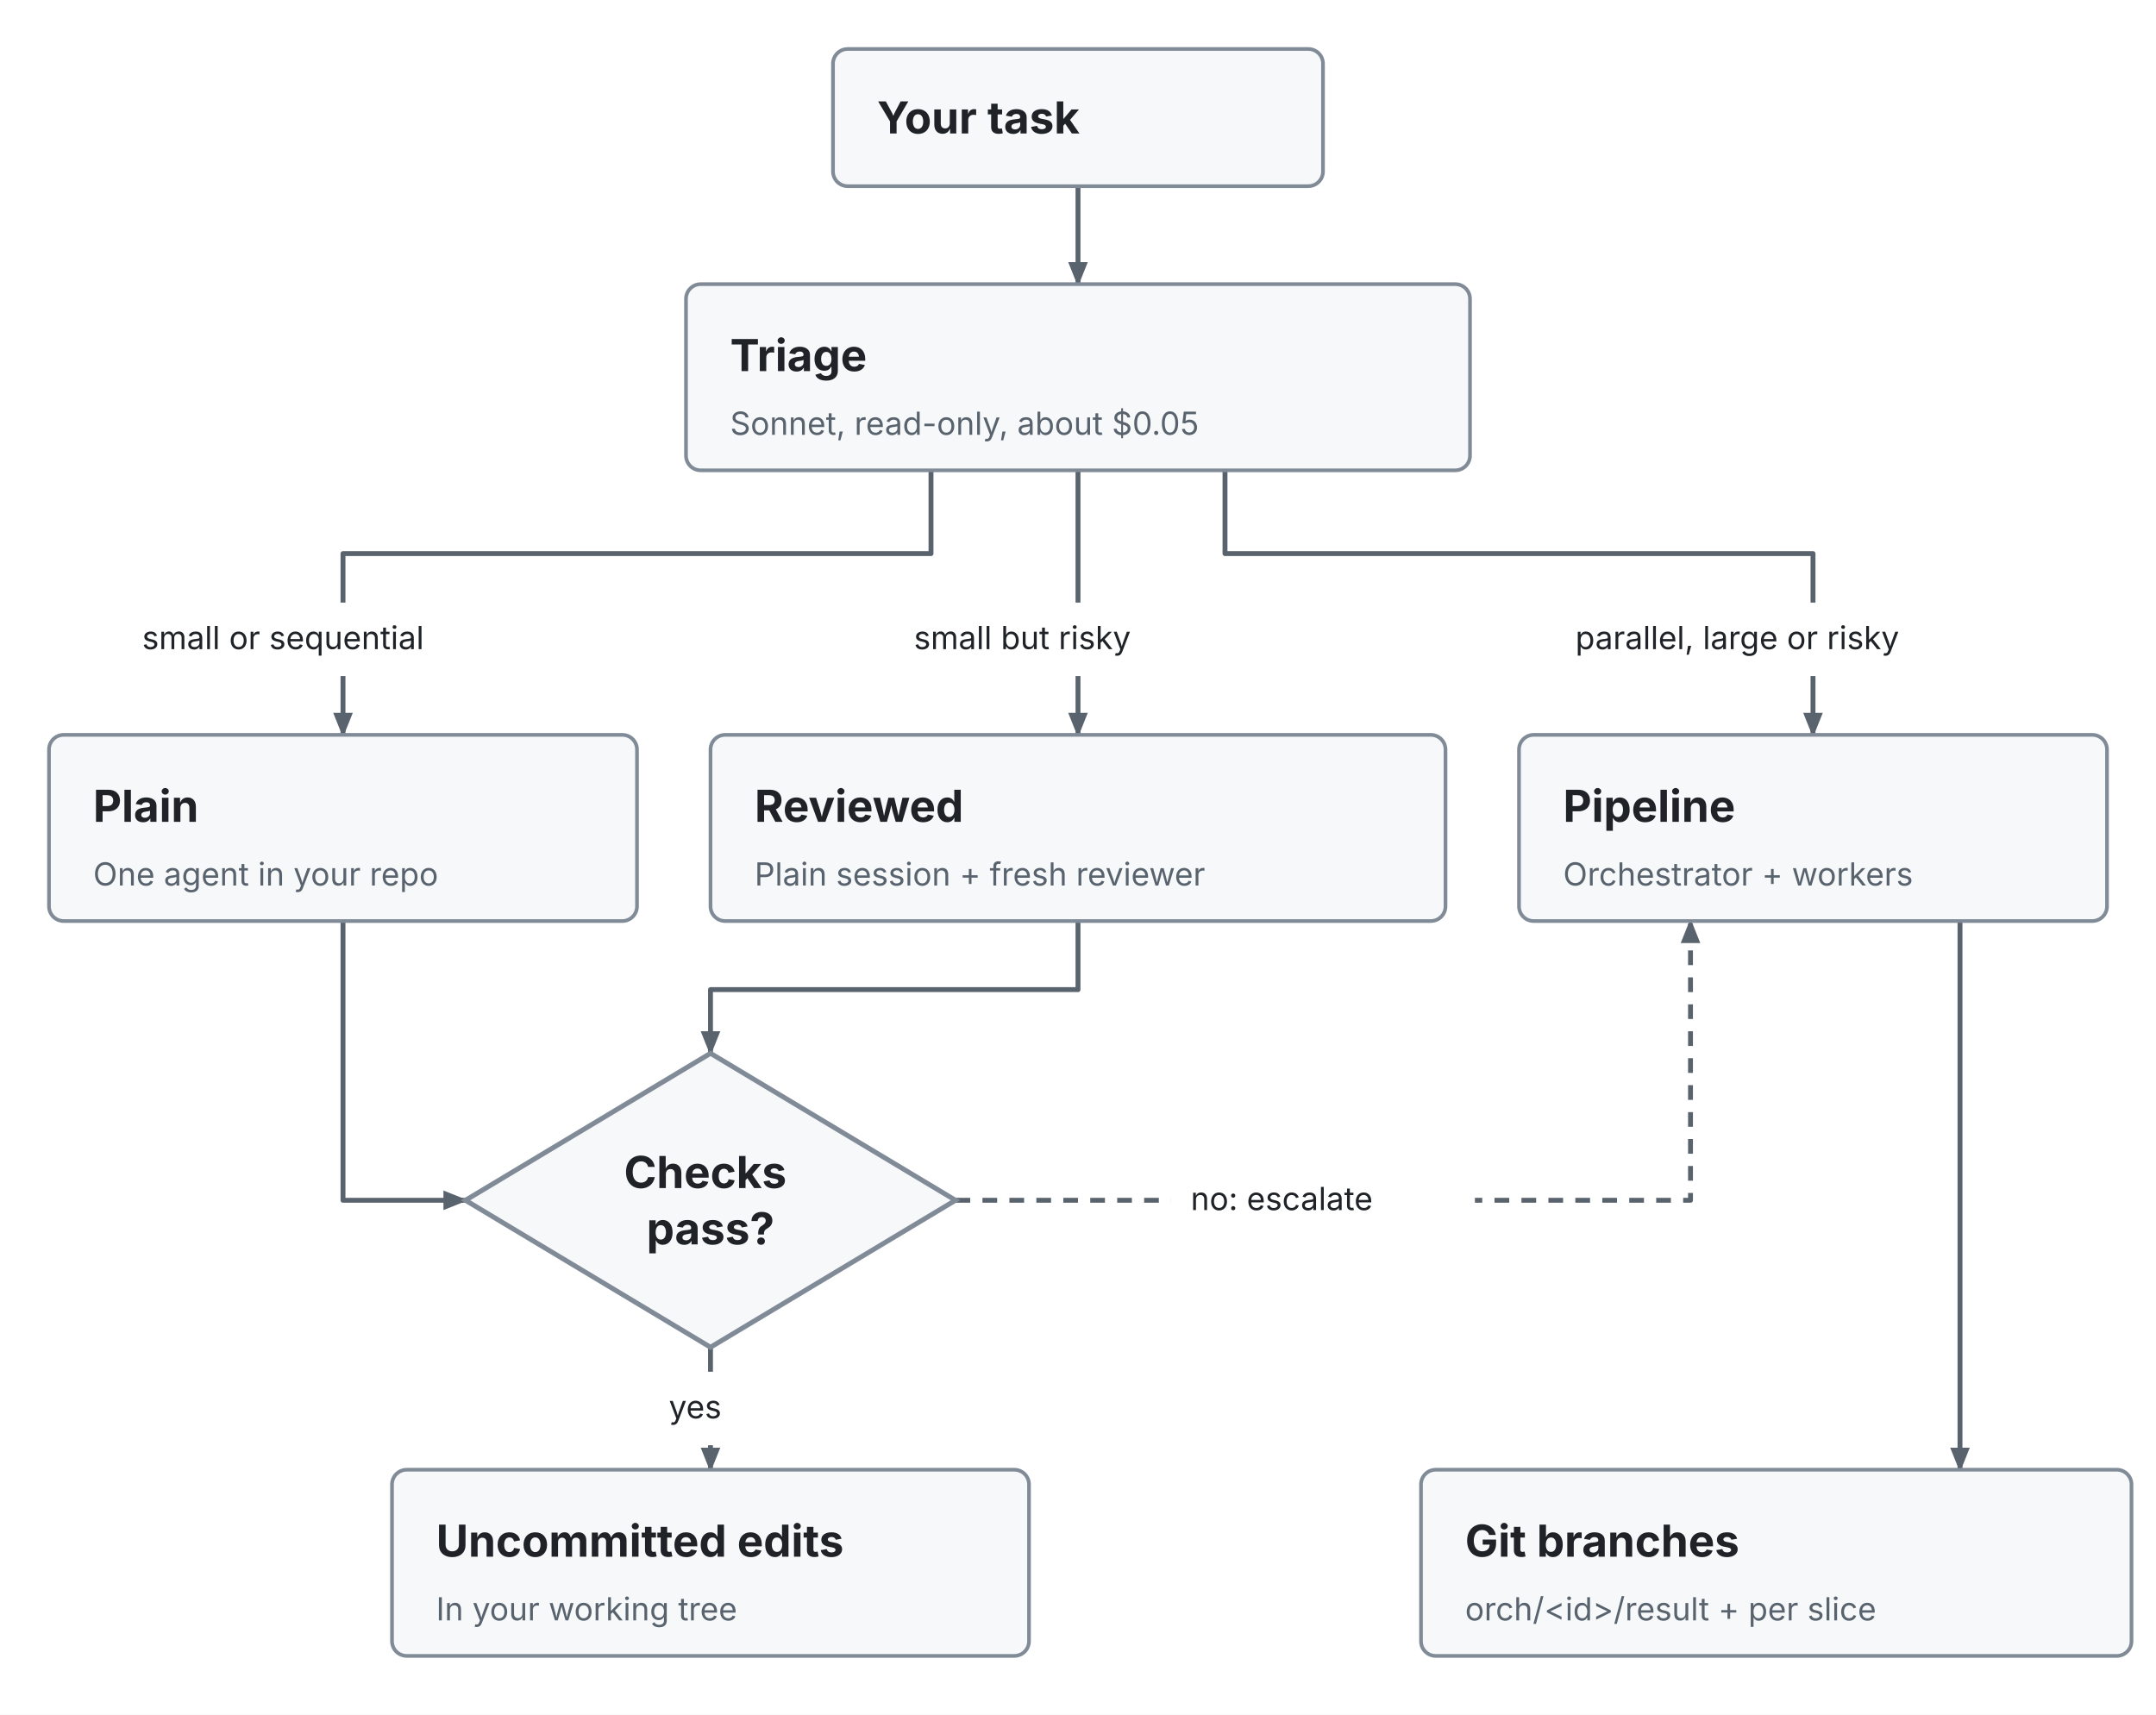
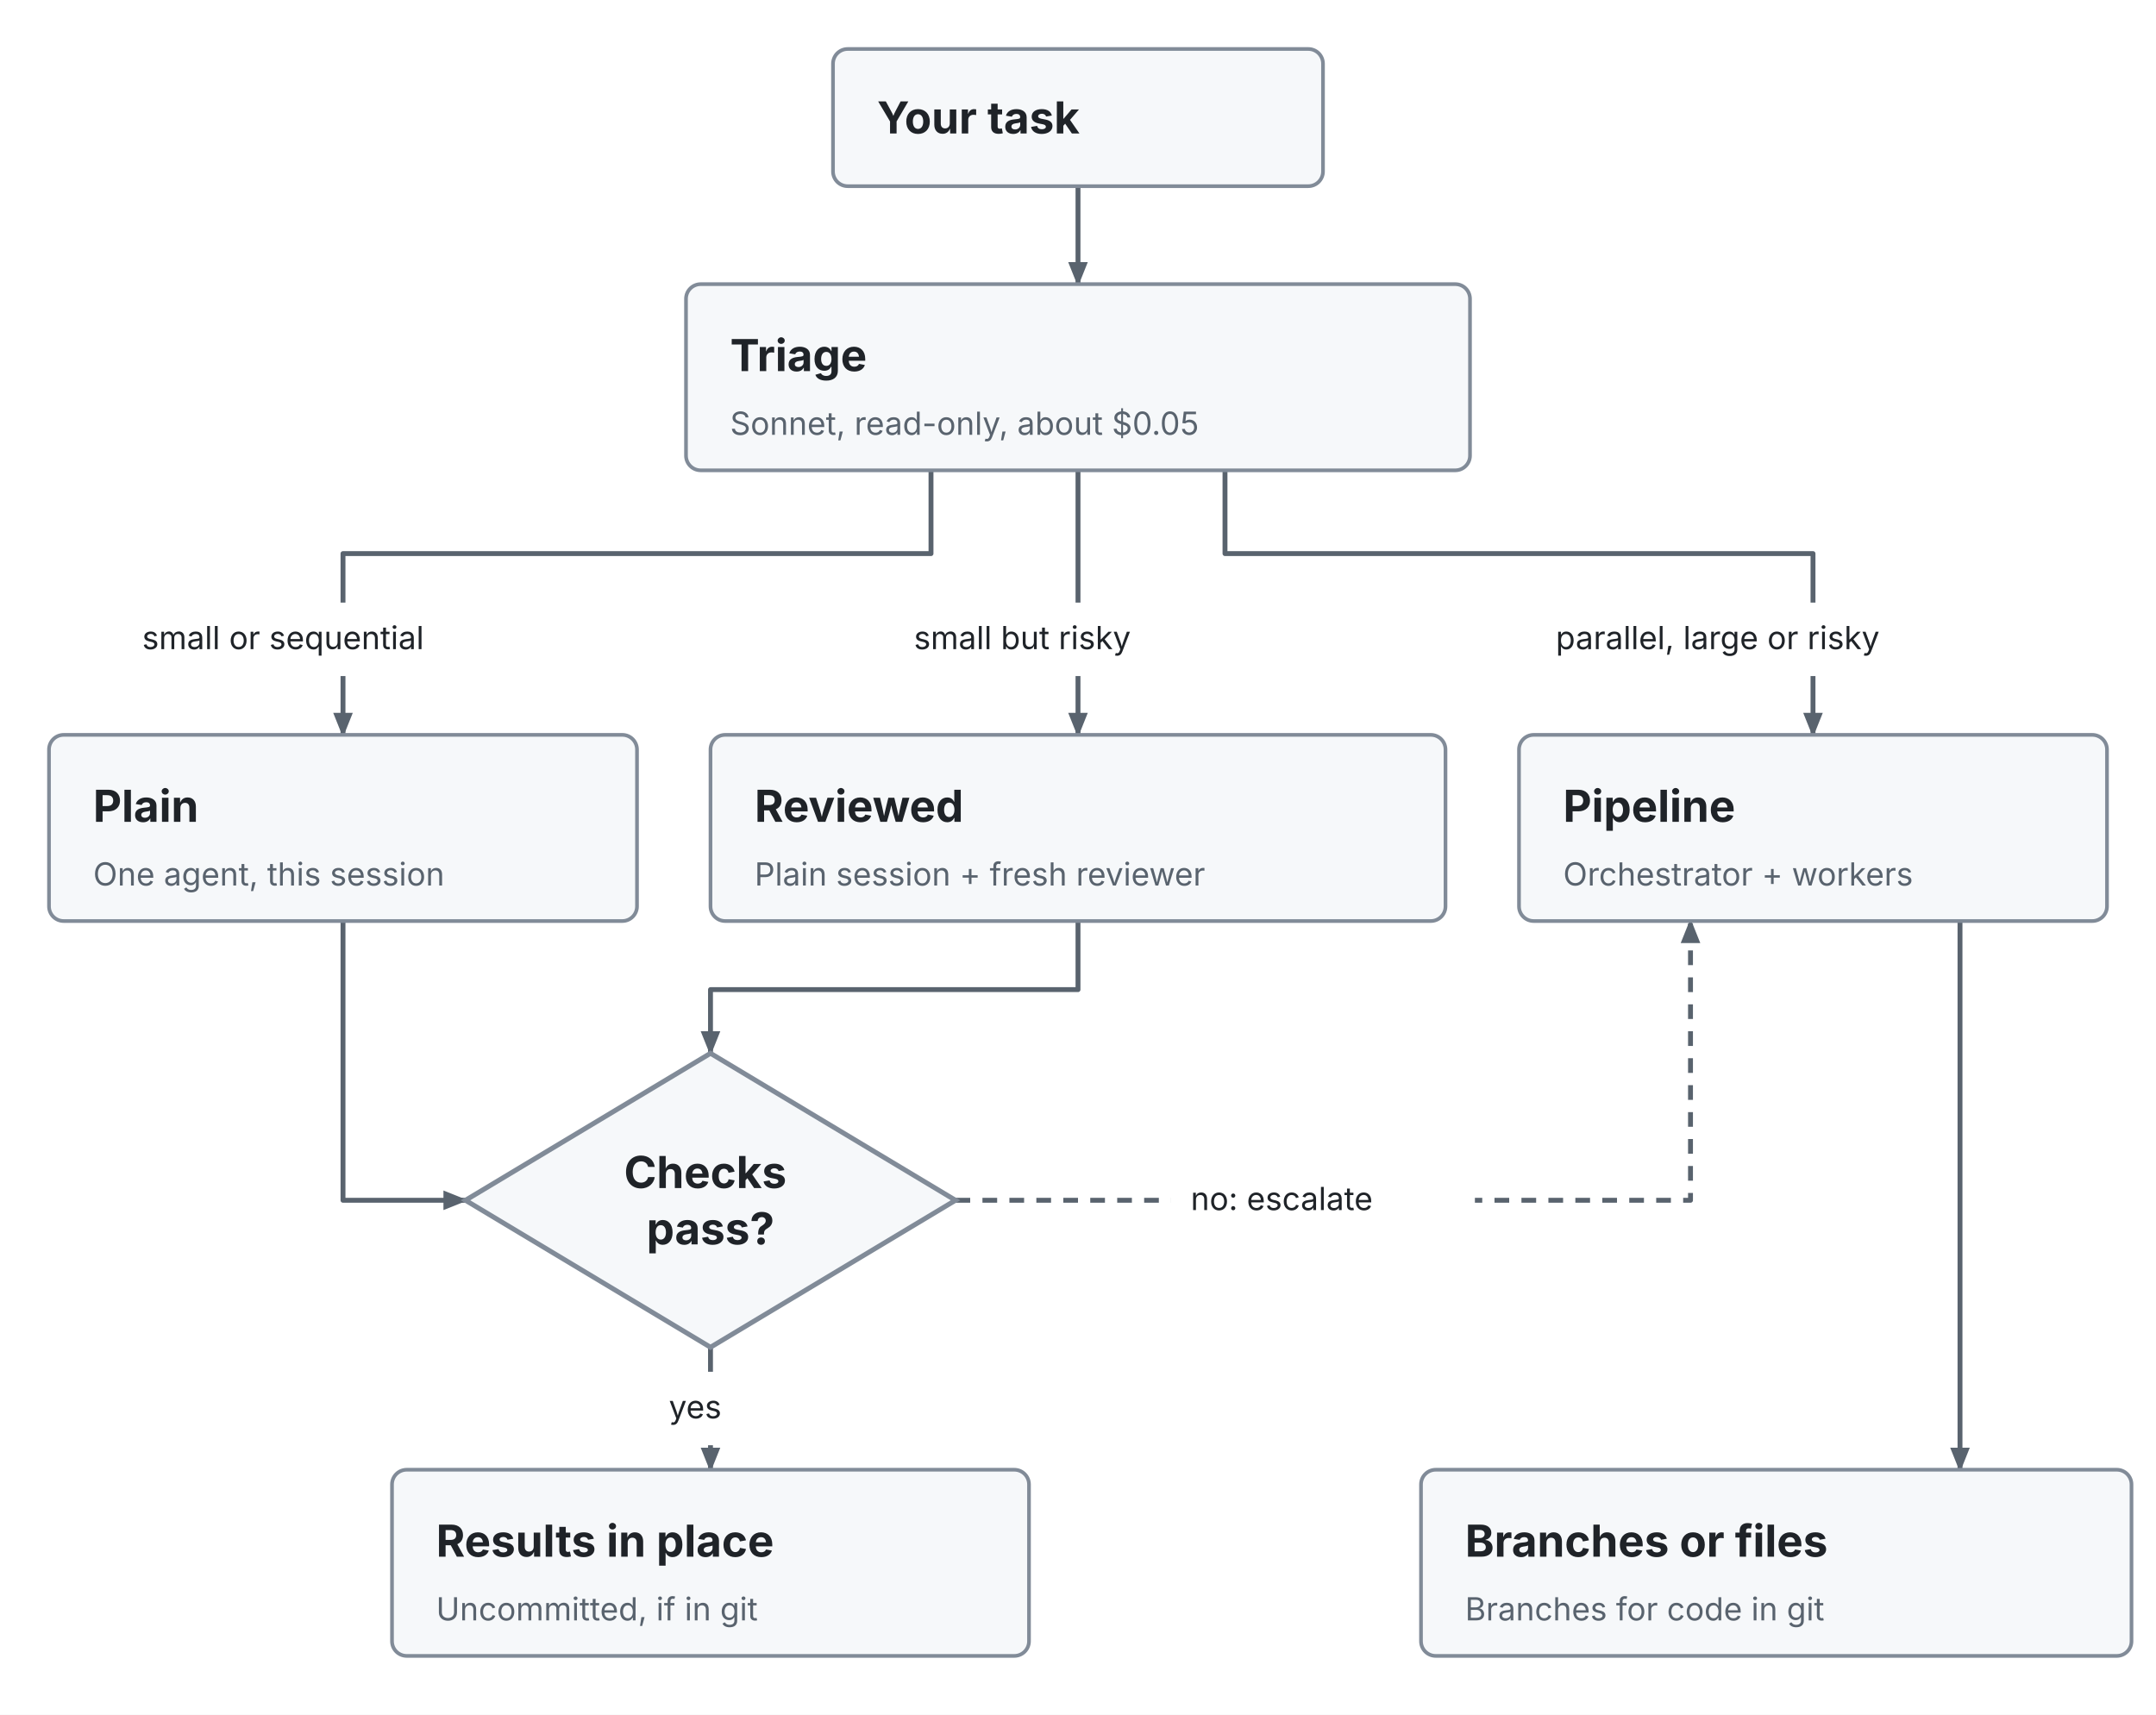
- <svg xmlns="http://www.w3.org/2000/svg" viewBox="0 0 880 700" width="880" height="700" role="img" aria-labelledby="dc-8ac7de302b-title dc-8ac7de302b-desc" font-family="system-ui, -apple-system, Segoe UI, sans-serif">
+ <svg xmlns="http://www.w3.org/2000/svg" viewBox="0 0 880 700" width="880" height="700" role="img" aria-labelledby="dc-30eb6b7354-title dc-30eb6b7354-desc" font-family="system-ui, -apple-system, Segoe UI, sans-serif">
  <defs>
-     <marker id="dc-8ac7de302b-arrow" markerWidth="10" markerHeight="8" refX="9" refY="4" orient="auto" markerUnits="userSpaceOnUse">
+     <marker id="dc-30eb6b7354-arrow" markerWidth="10" markerHeight="8" refX="9" refY="4" orient="auto" markerUnits="userSpaceOnUse">
      <path d="M0 0 L10 4 L0 8 Z" fill="#59636e" />
    </marker>
  </defs>
  <rect width="880" height="700" fill="#ffffff" aria-hidden="true" />
-   <polyline data-edge="e-triage" points="440,76 440,116" fill="none" stroke="#59636e" stroke-width="2" stroke-linejoin="round" marker-end="url(#dc-8ac7de302b-arrow)" />
-   <polyline data-edge="e-plain" points="380,192 380,226 140,226 140,300" fill="none" stroke="#59636e" stroke-width="2" stroke-linejoin="round" marker-end="url(#dc-8ac7de302b-arrow)" />
-   <polyline data-edge="e-reviewed" points="440,192 440,300" fill="none" stroke="#59636e" stroke-width="2" stroke-linejoin="round" marker-end="url(#dc-8ac7de302b-arrow)" />
-   <polyline data-edge="e-pipeline" points="500,192 500,226 740,226 740,300" fill="none" stroke="#59636e" stroke-width="2" stroke-linejoin="round" marker-end="url(#dc-8ac7de302b-arrow)" />
-   <polyline data-edge="e-plain-checks" points="140,376 140,490 190,490" fill="none" stroke="#59636e" stroke-width="2" stroke-linejoin="round" marker-end="url(#dc-8ac7de302b-arrow)" />
-   <polyline data-edge="e-reviewed-checks" points="440,376 440,404 290,404 290,430" fill="none" stroke="#59636e" stroke-width="2" stroke-linejoin="round" marker-end="url(#dc-8ac7de302b-arrow)" />
-   <polyline data-edge="e-yes" points="290,550 290,600" fill="none" stroke="#59636e" stroke-width="2" stroke-linejoin="round" marker-end="url(#dc-8ac7de302b-arrow)" />
-   <polyline data-edge="e-escalate" points="390,490 690,490 690,376" fill="none" stroke="#59636e" stroke-width="2" stroke-linejoin="round" marker-end="url(#dc-8ac7de302b-arrow)" stroke-dasharray="6 5" />
-   <polyline data-edge="e-branches" points="800,376 800,600" fill="none" stroke="#59636e" stroke-width="2" stroke-linejoin="round" marker-end="url(#dc-8ac7de302b-arrow)" />
-   <g id="dc-8ac7de302b-node-task" data-node="task" data-x="340" data-y="20" data-w="200" data-h="56">
+   <polyline data-edge="e-triage" points="440,76 440,116" fill="none" stroke="#59636e" stroke-width="2" stroke-linejoin="round" marker-end="url(#dc-30eb6b7354-arrow)" />
+   <polyline data-edge="e-plain" points="380,192 380,226 140,226 140,300" fill="none" stroke="#59636e" stroke-width="2" stroke-linejoin="round" marker-end="url(#dc-30eb6b7354-arrow)" />
+   <polyline data-edge="e-reviewed" points="440,192 440,300" fill="none" stroke="#59636e" stroke-width="2" stroke-linejoin="round" marker-end="url(#dc-30eb6b7354-arrow)" />
+   <polyline data-edge="e-pipeline" points="500,192 500,226 740,226 740,300" fill="none" stroke="#59636e" stroke-width="2" stroke-linejoin="round" marker-end="url(#dc-30eb6b7354-arrow)" />
+   <polyline data-edge="e-plain-checks" points="140,376 140,490 190,490" fill="none" stroke="#59636e" stroke-width="2" stroke-linejoin="round" marker-end="url(#dc-30eb6b7354-arrow)" />
+   <polyline data-edge="e-reviewed-checks" points="440,376 440,404 290,404 290,430" fill="none" stroke="#59636e" stroke-width="2" stroke-linejoin="round" marker-end="url(#dc-30eb6b7354-arrow)" />
+   <polyline data-edge="e-yes" points="290,550 290,600" fill="none" stroke="#59636e" stroke-width="2" stroke-linejoin="round" marker-end="url(#dc-30eb6b7354-arrow)" />
+   <polyline data-edge="e-escalate" points="390,490 690,490 690,376" fill="none" stroke="#59636e" stroke-width="2" stroke-linejoin="round" marker-end="url(#dc-30eb6b7354-arrow)" stroke-dasharray="6 5" />
+   <polyline data-edge="e-branches" points="800,376 800,600" fill="none" stroke="#59636e" stroke-width="2" stroke-linejoin="round" marker-end="url(#dc-30eb6b7354-arrow)" />
+   <g id="dc-30eb6b7354-node-task" data-node="task" data-x="340" data-y="20" data-w="200" data-h="56">
    <rect x="340" y="20" width="200" height="56" rx="6" fill="#f6f8fa" stroke="#818b98" stroke-width="1.5" />
    <text x="358" y="54.5" font-size="18" font-weight="650" fill="#1f2328" text-anchor="start" data-node-text="task">
      <tspan x="358" dy="0">Your task</tspan>
    </text>
  </g>
-   <g id="dc-8ac7de302b-node-triage" data-node="triage" data-x="280" data-y="116" data-w="320" data-h="76">
+   <g id="dc-30eb6b7354-node-triage" data-node="triage" data-x="280" data-y="116" data-w="320" data-h="76">
    <rect x="280" y="116" width="320" height="76" rx="6" fill="#f6f8fa" stroke="#818b98" stroke-width="1.5" />
    <text x="298" y="151.5" font-size="18" font-weight="650" fill="#1f2328" text-anchor="start" data-node-text="triage">
      <tspan x="298" dy="0">Triage</tspan>
    </text>
    <text x="298" y="177.5" font-size="13" font-weight="400" fill="#59636e" text-anchor="start" data-node-text="triage">
      <tspan x="298" dy="0">Sonnet, read-only, about $0.05</tspan>
    </text>
  </g>
-   <g id="dc-8ac7de302b-node-plain" data-node="plain" data-x="20" data-y="300" data-w="240" data-h="76">
+   <g id="dc-30eb6b7354-node-plain" data-node="plain" data-x="20" data-y="300" data-w="240" data-h="76">
    <rect x="20" y="300" width="240" height="76" rx="6" fill="#f6f8fa" stroke="#818b98" stroke-width="1.5" />
    <text x="38" y="335.5" font-size="18" font-weight="650" fill="#1f2328" text-anchor="start" data-node-text="plain">
      <tspan x="38" dy="0">Plain</tspan>
    </text>
    <text x="38" y="361.5" font-size="13" font-weight="400" fill="#59636e" text-anchor="start" data-node-text="plain">
-       <tspan x="38" dy="0">One agent in your repo</tspan>
+       <tspan x="38" dy="0">One agent, this session</tspan>
    </text>
  </g>
-   <g id="dc-8ac7de302b-node-reviewed" data-node="reviewed" data-x="290" data-y="300" data-w="300" data-h="76">
+   <g id="dc-30eb6b7354-node-reviewed" data-node="reviewed" data-x="290" data-y="300" data-w="300" data-h="76">
    <rect x="290" y="300" width="300" height="76" rx="6" fill="#f6f8fa" stroke="#818b98" stroke-width="1.5" />
    <text x="308" y="335.5" font-size="18" font-weight="650" fill="#1f2328" text-anchor="start" data-node-text="reviewed">
      <tspan x="308" dy="0">Reviewed</tspan>
    </text>
    <text x="308" y="361.5" font-size="13" font-weight="400" fill="#59636e" text-anchor="start" data-node-text="reviewed">
      <tspan x="308" dy="0">Plain session + fresh reviewer</tspan>
    </text>
  </g>
-   <g id="dc-8ac7de302b-node-pipeline" data-node="pipeline" data-x="620" data-y="300" data-w="240" data-h="76">
+   <g id="dc-30eb6b7354-node-pipeline" data-node="pipeline" data-x="620" data-y="300" data-w="240" data-h="76">
    <rect x="620" y="300" width="240" height="76" rx="6" fill="#f6f8fa" stroke="#818b98" stroke-width="1.5" />
    <text x="638" y="335.5" font-size="18" font-weight="650" fill="#1f2328" text-anchor="start" data-node-text="pipeline">
      <tspan x="638" dy="0">Pipeline</tspan>
    </text>
    <text x="638" y="361.5" font-size="13" font-weight="400" fill="#59636e" text-anchor="start" data-node-text="pipeline">
      <tspan x="638" dy="0">Orchestrator + workers</tspan>
    </text>
  </g>
-   <g id="dc-8ac7de302b-node-checks" data-node="checks" data-x="190" data-y="430" data-w="200" data-h="120">
+   <g id="dc-30eb6b7354-node-checks" data-node="checks" data-x="190" data-y="430" data-w="200" data-h="120">
    <polygon points="290.0,430 390,490.0 290.0,550 190,490.0" fill="#f6f8fa" stroke="#818b98" stroke-width="2" />
    <text x="290.0" y="485.0" font-size="18" font-weight="650" fill="#1f2328" text-anchor="middle" data-node-text="checks">
      <tspan x="290.0" dy="0">Checks</tspan>
      <tspan x="290.0" dy="23">pass?</tspan>
    </text>
  </g>
-   <g id="dc-8ac7de302b-node-working" data-node="working" data-x="160" data-y="600" data-w="260" data-h="76">
+   <g id="dc-30eb6b7354-node-working" data-node="working" data-x="160" data-y="600" data-w="260" data-h="76">
    <rect x="160" y="600" width="260" height="76" rx="6" fill="#f6f8fa" stroke="#818b98" stroke-width="1.5" />
    <text x="178" y="635.5" font-size="18" font-weight="650" fill="#1f2328" text-anchor="start" data-node-text="working">
-       <tspan x="178" dy="0">Uncommitted edits</tspan>
+       <tspan x="178" dy="0">Results in place</tspan>
    </text>
    <text x="178" y="661.5" font-size="13" font-weight="400" fill="#59636e" text-anchor="start" data-node-text="working">
-       <tspan x="178" dy="0">In your working tree</tspan>
+       <tspan x="178" dy="0">Uncommitted, if in git</tspan>
    </text>
  </g>
-   <g id="dc-8ac7de302b-node-branches" data-node="branches" data-x="580" data-y="600" data-w="290" data-h="76">
+   <g id="dc-30eb6b7354-node-branches" data-node="branches" data-x="580" data-y="600" data-w="290" data-h="76">
    <rect x="580" y="600" width="290" height="76" rx="6" fill="#f6f8fa" stroke="#818b98" stroke-width="1.5" />
    <text x="598" y="635.5" font-size="18" font-weight="650" fill="#1f2328" text-anchor="start" data-node-text="branches">
-       <tspan x="598" dy="0">Git branches</tspan>
+       <tspan x="598" dy="0">Branches or files</tspan>
    </text>
    <text x="598" y="661.5" font-size="13" font-weight="400" fill="#59636e" text-anchor="start" data-node-text="branches">
-       <tspan x="598" dy="0">orch/&lt;id&gt;/result + per slice</tspan>
+       <tspan x="598" dy="0">Branches for code in git</tspan>
    </text>
  </g>
  <g data-label="e-plain" data-x="50" data-y="246" data-w="180" data-h="30">
    <rect x="50" y="246" width="180" height="30" rx="4" fill="#ffffff" />
    <text x="58" y="265" font-size="13" font-weight="400" fill="#1f2328" text-anchor="start">
      <tspan x="58" dy="0">small or sequential</tspan>
    </text>
  </g>
  <g data-label="e-reviewed" data-x="365" data-y="246" data-w="150" data-h="30">
    <rect x="365" y="246" width="150" height="30" rx="4" fill="#ffffff" />
    <text x="373" y="265" font-size="13" font-weight="400" fill="#1f2328" text-anchor="start">
      <tspan x="373" dy="0">small but risky</tspan>
    </text>
  </g>
-   <g data-label="e-pipeline" data-x="635" data-y="246" data-w="210" data-h="30">
-     <rect x="635" y="246" width="210" height="30" rx="4" fill="#ffffff" />
-     <text x="643" y="265" font-size="13" font-weight="400" fill="#1f2328" text-anchor="start">
-       <tspan x="643" dy="0">parallel, large or risky</tspan>
+   <g data-label="e-pipeline" data-x="627" data-y="246" data-w="226" data-h="30">
+     <rect x="627" y="246" width="226" height="30" rx="4" fill="#ffffff" />
+     <text x="635" y="265" font-size="13" font-weight="400" fill="#1f2328" text-anchor="start">
+       <tspan x="635" dy="0">parallel, large or risky</tspan>
    </text>
  </g>
  <g data-label="e-yes" data-x="265" data-y="560" data-w="50" data-h="30">
    <rect x="265" y="560" width="50" height="30" rx="4" fill="#ffffff" />
    <text x="273" y="579" font-size="13" font-weight="400" fill="#1f2328" text-anchor="start">
      <tspan x="273" dy="0">yes</tspan>
    </text>
  </g>
  <g data-label="e-escalate" data-x="478" data-y="475" data-w="124" data-h="30">
    <rect x="478" y="475" width="124" height="30" rx="4" fill="#ffffff" />
    <text x="486" y="494" font-size="13" font-weight="400" fill="#1f2328" text-anchor="start">
      <tspan x="486" dy="0">no: escalate</tspan>
    </text>
  </g>
</svg>
